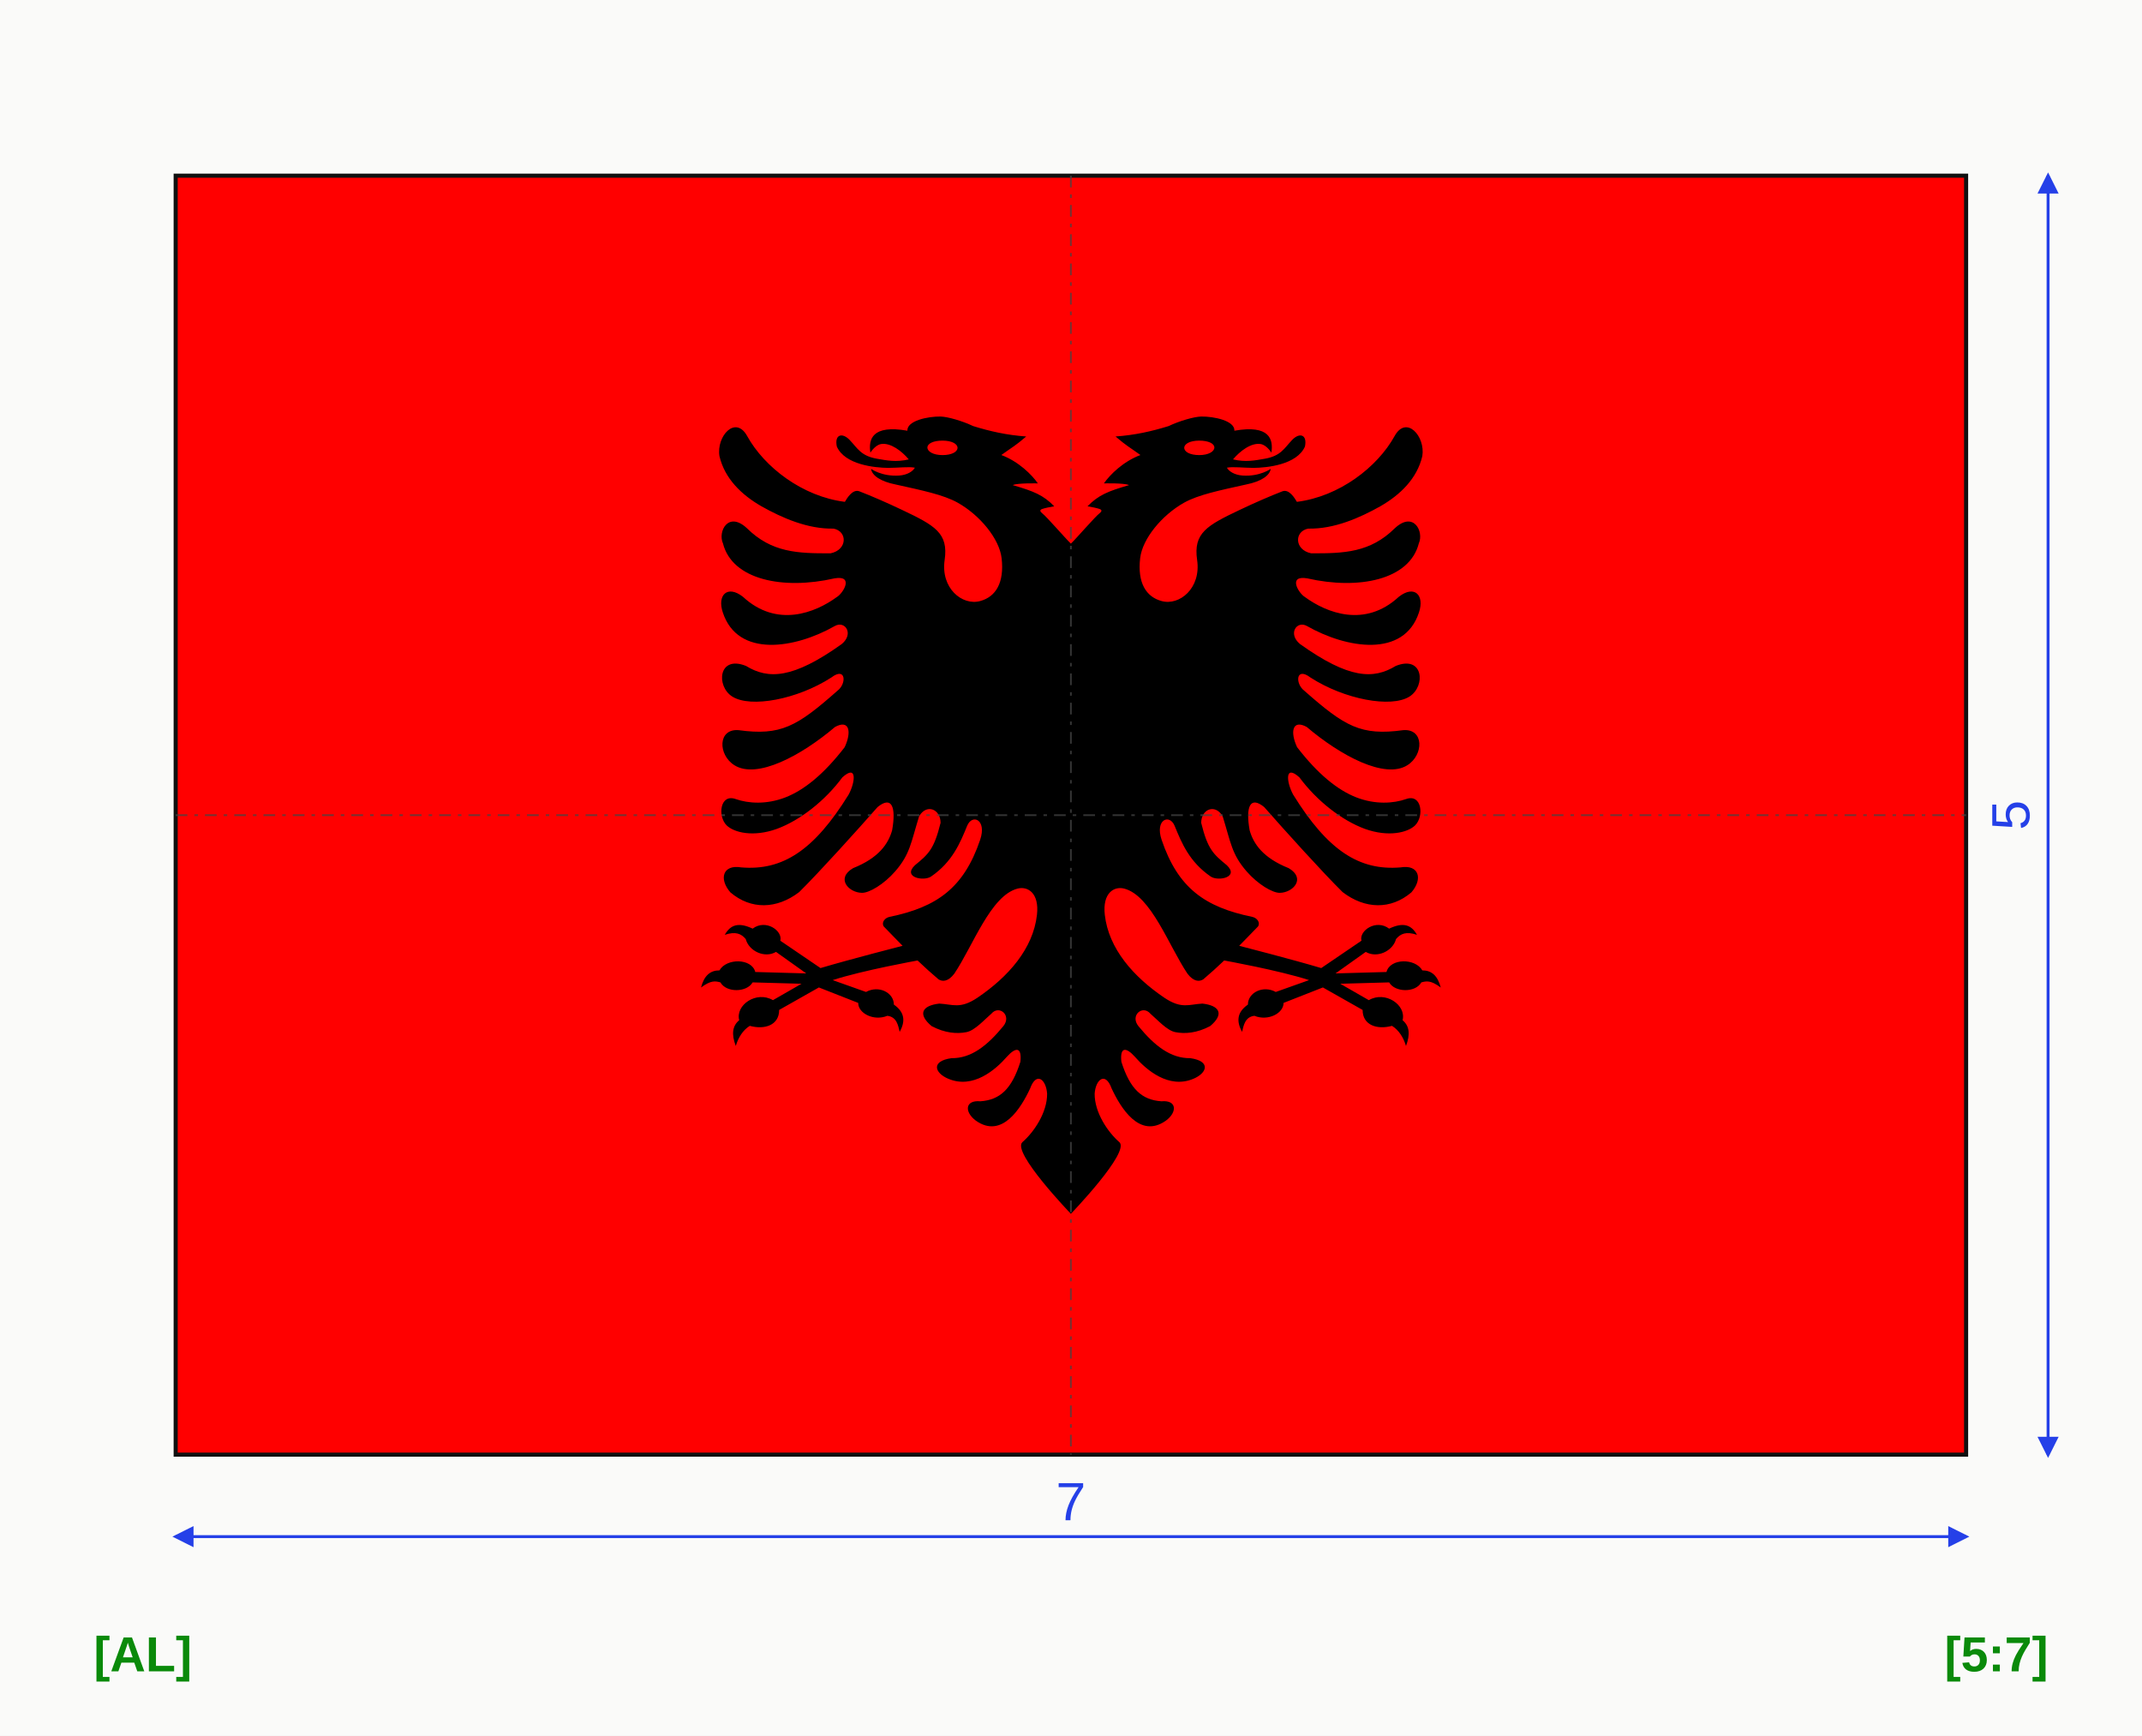
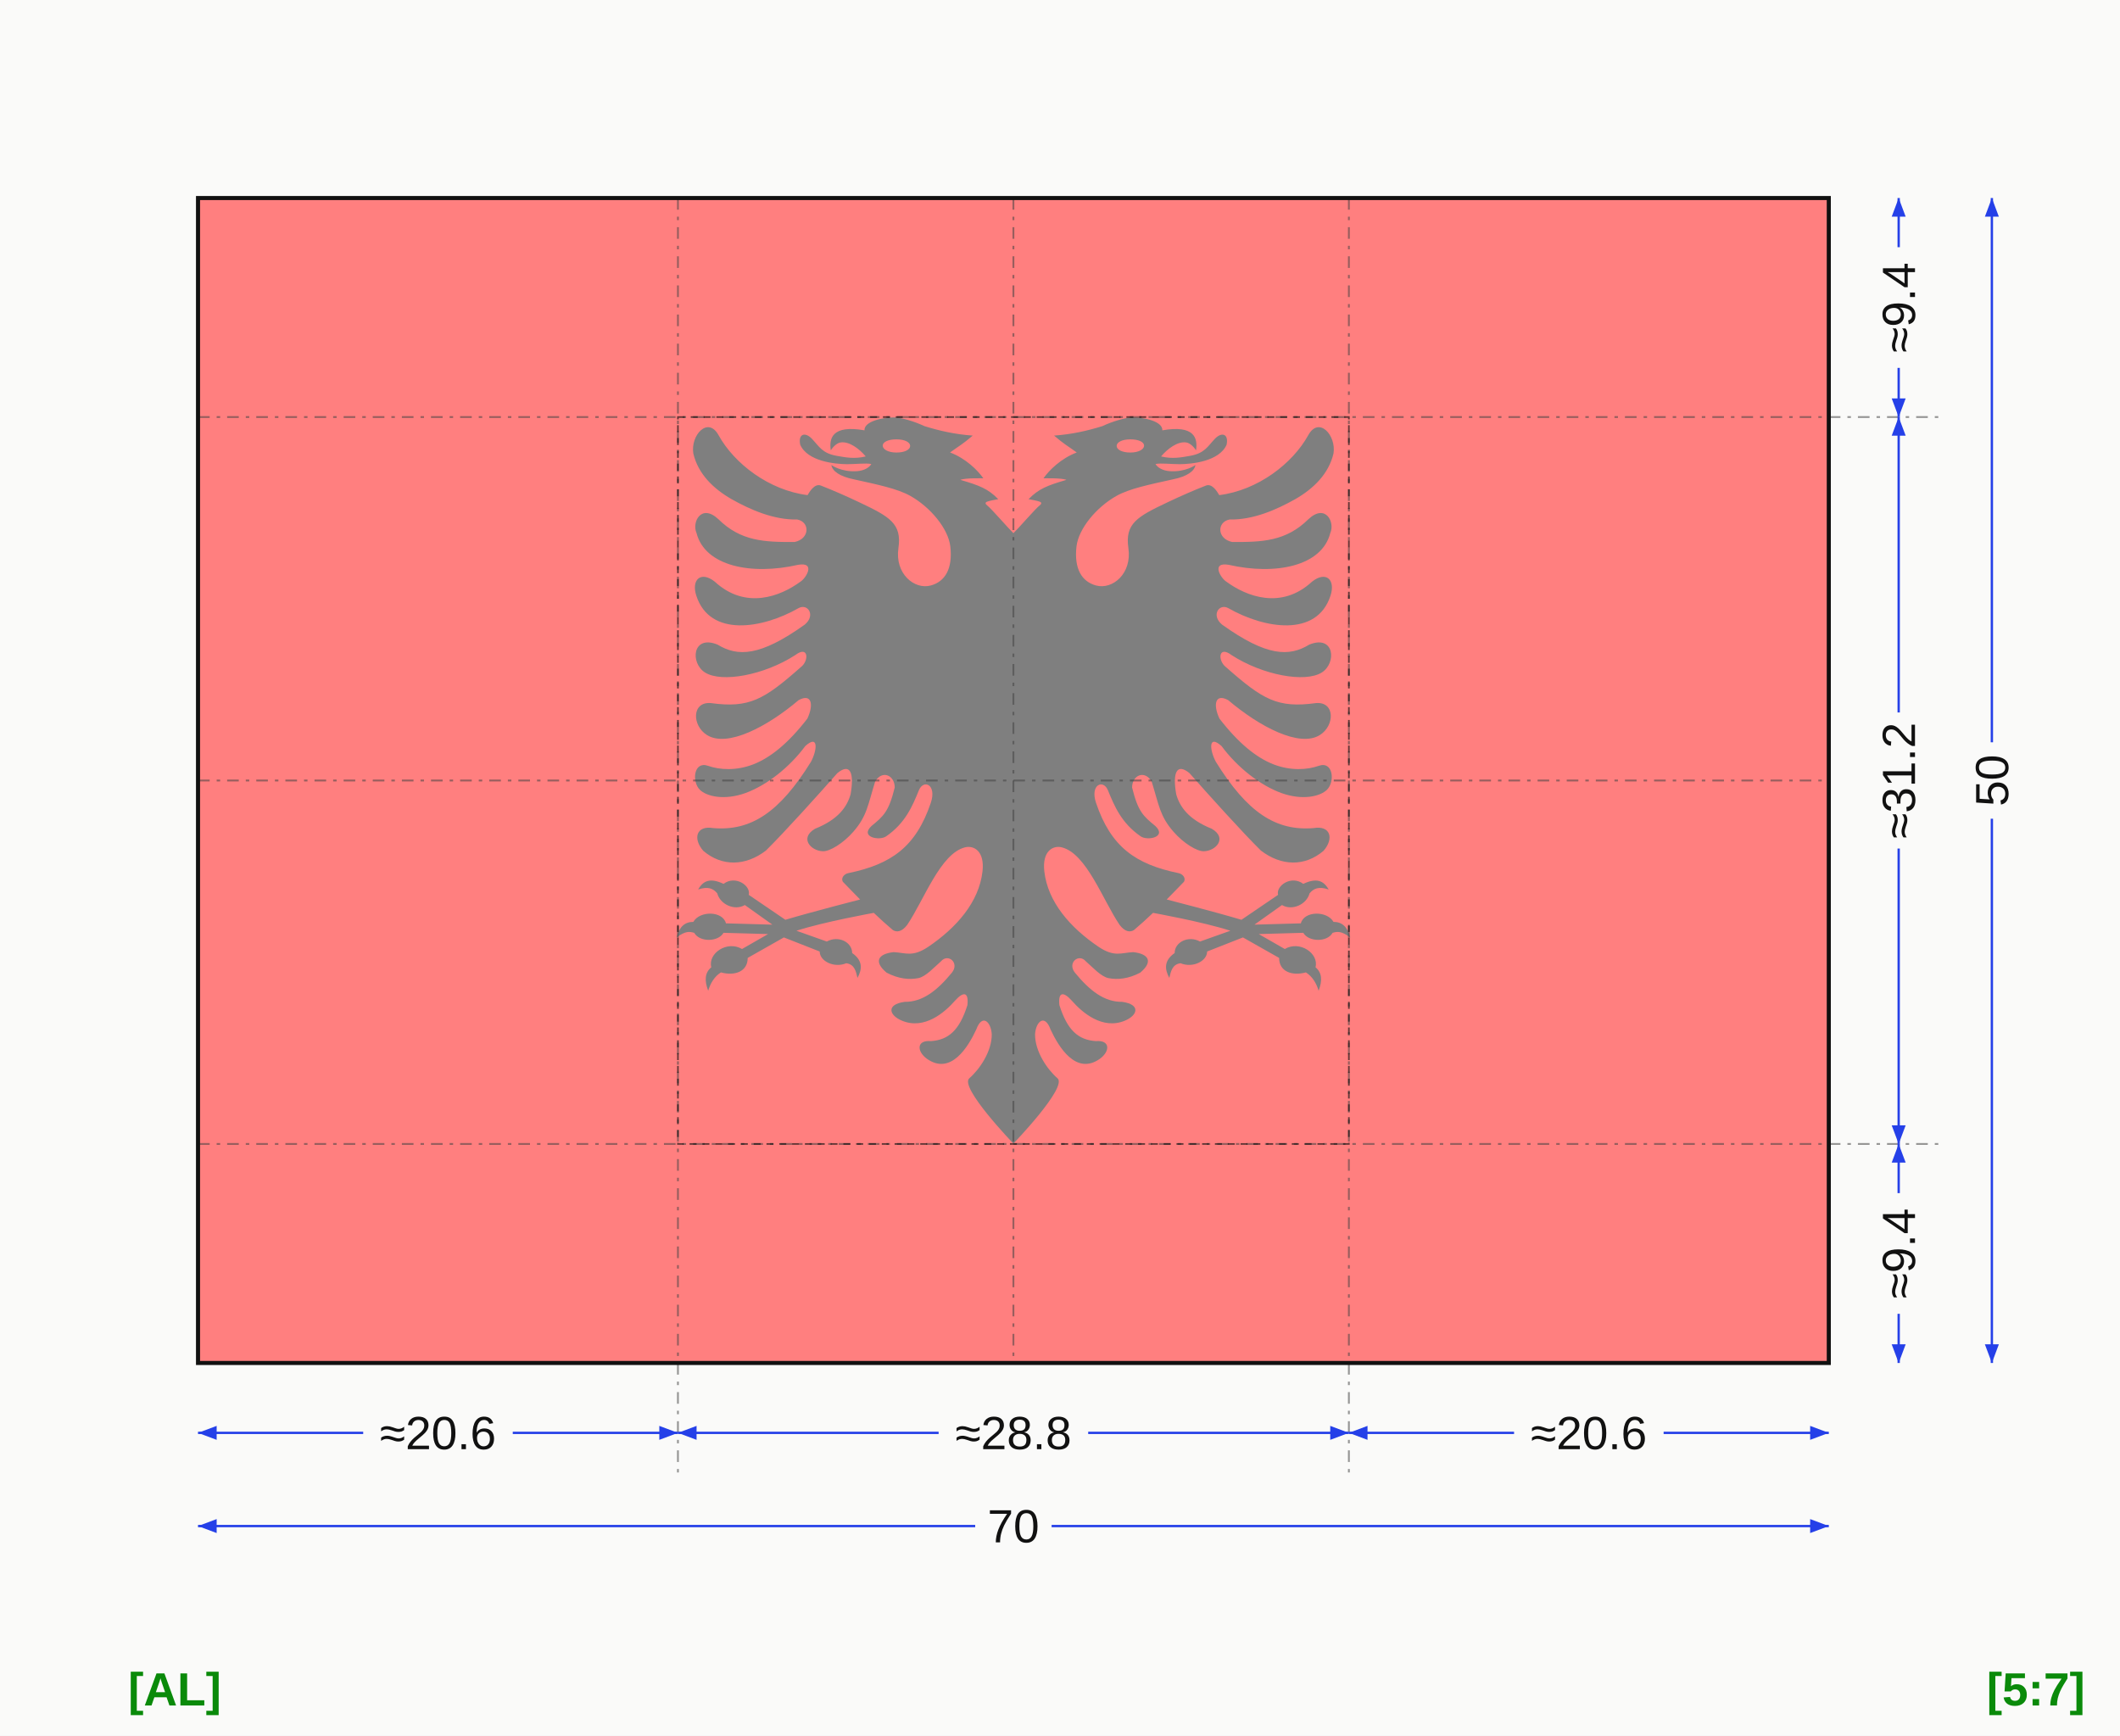
- <svg xmlns="http://www.w3.org/2000/svg" viewBox="0 0 1829 1482" font-family="Arial, Helvetica, sans-serif">
-   <rect width="1829" height="1482" fill="#FAFAF9" />
-   <svg viewBox="0 0 980 700" x="150.0" y="150.0" width="1528.8" height="1092.0" preserveAspectRatio="none">
-     <path d="M980 0H0v700h980z" fill="red" />
-     <path d="M516.51 528.944c-6.15-5.332-13.605-16.13-13.5-26.538.55-7.761 5.873-12.27 9.312-2.796 4.862 10.457 15.29 27.749 29.66 17.605 6.278-4.608 6.18-11.392-2.428-10.614-10.63-.728-17.16-6.577-21.917-21.636-.865-8.282 2.58-8.075 7.387-2.747 6.18 7.09 18.478 17.806 32.046 12.063 7.54-3.16 9.668-9.68-1.723-11.285-10.784.157-19.587-6.834-28.35-17.498-4.805-5.9 2.282-11.856 6.537-6.834 3.795 3.26 9.11 9.266 13.665 10.094 5.267 1.034 11.796.52 19.03-3.31 7.798-6.527 5.266-11.236-4.2-12.32-7.338.364-11.335 3.153-20.8-3.16-17.014-11.5-30.54-26.865-32.653-45.347-1.388-12.156 5.148-15.837 10.582-14.438 14.78 3.802 24.449 31.422 34.675 46.595 3.348 4.373 6.424 4.444 8.6 3.096 4.102-3.517 7.378-6.408 11.48-10.34 0 0 30.085 5.406 46.468 10.746l-18.242 6.483c-6.907-3.814-15.243.298-15.243 6.915-6.536 4.52-6.01 9.819-3.19 14.933.86-3.561 1.594-8.186 6.757-8.801 7.369 3.048 15.955-1.302 15.955-7.057l21.519-8.458 21.74 12.308c0 8.32 7.883 10.956 16.085 8.71 3.865 2.4 6.35 6.564 7.659 11.017 2.42-6.422 1.915-10.956-1.875-14.107 2.175-8.303-9.46-16.287-18.467-10.97l-15.64-8.98 26.77-.75c3.107 5.5 14.337 5.803 17.613 0 2.8-.767 5.166-1.255 10.625 2.803-1.72-6.566-5.068-9.373-10.09-9.373-3.816-6.761-17.626-6.73-19.62.882l-27.881.775 16.543-11.778c6.175 3.646 14.84-.407 16.575-7.03 2.462-2.927 5.498-4.302 11.474-2.316-3.08-5.455-7.42-7.083-15.258-3.38-7.15-5.418-16.574 1.153-15.144 6.608l-22.01 14.975c-15.976-4.767-44.91-12.19-44.91-12.19 3.445-3.624 6.94-6.991 10.379-10.665 1.242-2.152-.656-4.658-3.293-5.18-25.816-5.328-40.597-15.735-49.553-42.186-3.746-11.078 4.353-14.388 7.136-7.612 3.85 9.424 8.098 19.724 19.69 27.7 3.998 2.796 15.899.513 8.86-6.164-7.29-6.006-10.428-8.588-14.02-23.19 0-7.398 7.54-10.715 11.746-3.624 4.5 14.545 4.96 20.808 13.107 30.18 6.173 7.092 14.223 11.857 18.22 11.75 7.192-.1 14.432-7.87 4.813-13.511-14.125-5.642-19.287-13.353-21.366-20.708-2.274-12.833.21-19.046 7.952-12.733 10.98 12.476 31.94 35.717 42.92 46.538 12.305 9.424 26.423 9.73 37.66.157 6.432-7.404 4.15-15.372-5.921-13.667-22.726 1.918-39.935-9.367-58.817-39.862-3.697-6.884-4.71-16.771 3.445-9.416 9.41 12.733 23.13 23.554 35.89 28.212 12.806 4.602 23.38 2.06 27.481-1.968 4.943-4.942 3.643-17.392-4.91-14.39-7.038 2.484-16.957 3.104-27.28-.883-10.331-4.038-21.06-12.733-32.45-27.485-3.9-8.332-2.63-15.373 5.265-11.08 18.68 15.845 42.775 28.678 55.072 20.967 9.062-5.643 9.215-20.138-2.274-19.204-23.137 3.153-31.891-1.968-54.115-21.585-5.058-3.781-4.708-13.361 3.34-7.248 18.68 12.063 44.19 16.77 54.214 10.458 9.013-5.643 7.694-22.885-7.491-16.778-12.151 7.404-25.565 7.197-52.442-12.006-6.78-5.642-1.723-12.997 3.844-9.837 21.617 12.32 53.104 17.598 61.3-7.454 3.188-9.574-2.58-15.166-11.035-8.54-18.576 17.185-39.635 8.746-51.423.1-3.376-1.99-9.57-12.062 1.31-10.193 28.147 6.42 55.986.828 61.05-19.103 2.937-6.47-2.84-17.912-13.113-8.332-13.512 13.354-27.84 13.817-45.857 13.717-9.166-1.918-9.263-12.012-1.57-13.51 14.223.306 28.244-5.907 39.482-12.22 10.986-6.313 20.096-15.166 22.984-27.435 1.77-10.972-8.81-22.62-15.186-10.972-9.417 17.028-30.273 33.078-53.46 35.975-1.207-2.02-4.248-7.198-7.994-5.743-6.808 2.64-14.92 6.172-23.272 10.139-18.004 8.549-25.507 12.669-23.345 27.44 2.257 15.413-9.626 25.153-19.44 22.463-8.56-2.304-13.282-10.036-11.748-23.447 1.229-10.686 11.957-23.612 24.046-30.39 7.826-4.38 19.642-6.776 33.865-9.936 8.656-1.705 13.065-5.072 13.568-8.596 0 0-5.917 4.33-15.388 3.68-4.478-.32-7.478-2.29-8.608-4.3 3.293-.67 9.264.107 14.628.107 7.135-.057 23.702-1.655 28.097-11.7 1.367-6.626-2.987-7.817-7.038-3.573-4.353 4.587-6.146 8.71-14.88 10.25-5.314.935-10.63 2.02-17.466.365 3.85-4.573 9.968-9.252 15.186-8.39 1.716.286 3.997 1.87 5.824 4.716 1.116-7.248-.865-15.43-20.25-12.013.308-5.485-11.238-7.868-18.17-7.761-3.948.1-11.998 2.433-17.816 5.222-9.214 2.853-18.324 4.922-29.06 5.7 6.23 5.328 7.395 5.642 13.616 10.143-9.41 3.517-16.7 10.765-19.991 15.53 0 0 10.986-.307 13.77.934-11.496 3.36-16.659 5.379-22.733 11.592 2.127.364 5.314.984 6.682 1.505 1.423.514 1.053 1.448-.098 2.326-2.476 1.89-12.708 13.774-15.694 16.62-2.986-2.846-13.218-14.73-15.694-16.62-1.151-.878-1.521-1.812-.098-2.326 1.367-.52 4.555-1.141 6.682-1.505-6.075-6.213-11.237-8.232-22.733-11.592 2.784-1.241 13.77-.934 13.77-.934-3.293-4.765-10.582-12.013-19.992-15.53 6.222-4.501 7.387-4.815 13.616-10.144-10.735-.777-19.845-2.846-29.06-5.7-5.817-2.788-13.867-5.121-17.815-5.221-6.933-.107-18.478 2.276-18.17 7.76-19.385-3.416-21.366 4.766-20.25 12.014 1.827-2.846 4.108-4.43 5.824-4.715 5.218-.863 11.335 3.816 15.186 8.389-6.836 1.655-12.152.57-17.467-.364-8.733-1.54-10.526-5.664-14.88-10.25-4.051-4.245-8.404-3.054-7.037 3.573 4.395 10.044 20.96 11.642 28.097 11.699 5.364 0 11.335-.778 14.628-.107-1.13 2.012-4.13 3.98-8.608 4.3-9.472.65-15.388-3.68-15.388-3.68.503 3.524 4.91 6.89 13.568 8.596 14.223 3.16 26.039 5.557 33.865 9.937 12.089 6.777 22.817 19.703 24.045 30.389 1.534 13.41-3.188 21.143-11.747 23.447-9.814 2.69-21.697-7.05-19.44-22.463 2.162-14.771-5.341-18.891-23.345-27.44-8.352-3.967-16.464-7.5-23.272-10.14-3.746-1.454-6.787 3.725-7.994 5.744-23.187-2.897-44.043-18.947-53.46-35.975-6.376-11.648-16.957 0-15.186 10.972 2.888 12.27 11.998 21.122 22.984 27.435 11.238 6.313 25.259 12.526 39.482 12.22 7.693 1.498 7.596 11.592-1.57 13.51-18.018.1-32.345-.363-45.857-13.717-10.274-9.58-16.05 1.862-13.113 8.332 5.064 19.93 32.903 25.523 61.049 19.103 10.88-1.87 4.687 8.204 1.31 10.194-11.787 8.645-32.846 17.084-51.422-.1-8.454-6.627-14.224-1.035-11.035 8.539 8.196 25.052 39.683 19.774 61.3 7.454 5.567-3.16 10.624 4.195 3.844 9.837-26.877 19.203-40.29 19.41-52.442 12.006-15.185-6.107-16.504 11.135-7.491 16.778 10.023 6.313 35.533 1.605 54.213-10.458 8.05-6.113 8.398 3.467 3.34 7.248-22.223 19.617-30.977 24.738-54.114 21.585-11.49-.934-11.336 13.56-2.274 19.204 12.297 7.71 36.39-5.122 55.07-20.966 7.897-4.294 9.166 2.747 5.267 11.079-11.39 14.752-22.12 23.447-32.45 27.485-10.323 3.987-20.242 3.367-27.28.884-8.553-3.003-9.853 9.447-4.911 14.389 4.103 4.028 14.676 6.57 27.483 1.968 12.758-4.658 26.479-15.48 35.889-28.212 8.154-7.355 7.142 2.532 3.445 9.416-18.882 30.495-36.09 41.78-58.817 39.862-10.072-1.705-12.353 6.263-5.922 13.667 11.238 9.573 25.356 9.267 37.66-.157 10.98-10.821 31.94-34.062 42.92-46.538 7.743-6.313 10.227-.1 7.953 12.733-2.08 7.355-7.24 15.066-21.366 20.708-9.62 5.643-2.38 13.41 4.813 13.51 3.997.108 12.047-4.657 18.22-11.748 8.147-9.373 8.608-15.636 13.107-30.181 4.206-7.091 11.746-3.774 11.746 3.623-3.592 14.603-6.731 17.185-14.02 23.19-7.04 6.678 4.862 8.96 8.859 6.165 11.593-7.976 15.84-18.276 19.69-27.7 2.784-6.776 10.883-3.466 7.137 7.612-8.956 26.45-23.737 36.858-49.553 42.187-2.637.52-4.535 3.027-3.294 5.179 3.44 3.674 6.935 7.04 10.38 10.665 0 0-28.935 7.423-44.911 12.19l-22.01-14.975c1.43-5.455-7.993-12.026-15.144-6.61-7.839-3.701-12.178-2.073-15.258 3.382 5.976-1.986 9.012-.611 11.474 2.315 1.735 6.624 10.4 10.677 16.575 7.03l16.543 11.78-27.88-.776c-1.995-7.611-15.805-7.643-19.622-.882-5.02 0-8.37 2.807-10.09 9.373 5.46-4.058 7.827-3.57 10.626-2.803 3.276 5.803 14.506 5.5 17.612 0l26.771.75-15.64 8.98c-9.007-5.317-20.642 2.667-18.467 10.97-3.79 3.15-4.296 7.685-1.875 14.107 1.308-4.453 3.794-8.617 7.66-11.018 8.2 2.247 16.084-.388 16.084-8.71l21.74-12.307 21.52 8.458c0 5.755 8.585 10.105 15.954 7.057 5.163.615 5.897 5.24 6.757 8.8 2.82-5.113 3.346-10.412-3.19-14.932 0-6.617-8.336-10.73-15.243-6.915l-18.242-6.483c16.383-5.34 46.469-10.745 46.469-10.745 4.101 3.93 7.377 6.822 11.48 10.34 2.176 1.347 5.252 1.276 8.6-3.097 10.226-15.173 19.894-42.793 34.675-46.595 5.434-1.4 11.97 2.282 10.582 14.438-2.114 18.482-15.64 33.848-32.652 45.347-9.466 6.313-13.463 3.524-20.801 3.16-9.466 1.084-11.998 5.793-4.2 12.32 7.234 3.83 13.763 4.344 19.03 3.31 4.555-.828 9.87-6.834 13.665-10.094 4.255-5.022 11.342.934 6.536 6.834-8.762 10.664-17.565 17.655-28.35 17.498-11.39 1.605-9.262 8.125-1.722 11.285 13.568 5.743 25.865-4.972 32.046-12.063 4.806-5.328 8.252-5.535 7.387 2.747-4.758 15.059-11.287 20.908-21.917 21.636-8.608-.778-8.706 6.006-2.428 10.614 14.37 10.144 24.798-7.148 29.66-17.605 3.439-9.473 8.76-4.965 9.312 2.796.105 10.408-7.35 21.206-13.5 26.538C457.344 534.278 490 568.18 490 568.18s32.657-33.904 26.509-39.237zm43.763-383.94c-5.083 0-8.223 1.78-8.223 3.94 0 2.194 3.14 3.982 8.223 3.982 5.053 0 8.262-1.95 8.262-4.147 0-2.16-3.21-3.776-8.262-3.776zm-140.544 0c5.083 0 8.223 1.78 8.223 3.94 0 2.194-3.14 3.982-8.223 3.982-5.053 0-8.262-1.95-8.262-4.147 0-2.16 3.21-3.776 8.262-3.776z" fill-rule="evenodd" />
-   </svg>
-   <rect x="150" y="150" width="1528.8" height="1092.0" fill="none" stroke="#111" stroke-width="3.5" />
-   <line x1="914.4" y1="150.0" x2="914.4" y2="1242.0" stroke="#444" stroke-width="1.5" stroke-dasharray="10 6 3 6" opacity="0.75" />
-   <line x1="150.0" y1="696.0" x2="1678.8" y2="696.0" stroke="#444" stroke-width="1.5" stroke-dasharray="10 6 3 6" opacity="0.75" />
-   <g stroke="#2540E8" stroke-width="2.5" fill="#2540E8">
-     <line x1="150.0" y1="1312.0" x2="1678.8" y2="1312.0" />
-     <polygon points="150.0,1312.0 164.0,1305.0 164.0,1319.0" />
-     <polygon points="1678.8,1312.0 1664.8,1305.0 1664.8,1319.0" />
-     <text x="914.4" y="1298.0" font-size="46" text-anchor="middle" stroke="none">7</text>
+ <svg xmlns="http://www.w3.org/2000/svg" viewBox="0 0 1820 1490" font-family="Calibri, Arial, 'Liberation Sans', Helvetica, sans-serif">
+   <rect width="1820" height="1490" fill="#FAFAF9" />
+   <rect x="170" y="170" width="1400.0" height="1000.0" fill="#fff" />
+   <g opacity="0.5">
+     <svg viewBox="0 0 980 700" x="170.0" y="170.0" width="1400.0" height="1000.0" preserveAspectRatio="none">
+       <path d="M980 0H0v700h980z" fill="red" />
+       <path d="M516.51 528.944c-6.15-5.332-13.605-16.13-13.5-26.538.55-7.761 5.873-12.27 9.312-2.796 4.862 10.457 15.29 27.749 29.66 17.605 6.278-4.608 6.18-11.392-2.428-10.614-10.63-.728-17.16-6.577-21.917-21.636-.865-8.282 2.58-8.075 7.387-2.747 6.18 7.09 18.478 17.806 32.046 12.063 7.54-3.16 9.668-9.68-1.723-11.285-10.784.157-19.587-6.834-28.35-17.498-4.805-5.9 2.282-11.856 6.537-6.834 3.795 3.26 9.11 9.266 13.665 10.094 5.267 1.034 11.796.52 19.03-3.31 7.798-6.527 5.266-11.236-4.2-12.32-7.338.364-11.335 3.153-20.8-3.16-17.014-11.5-30.54-26.865-32.653-45.347-1.388-12.156 5.148-15.837 10.582-14.438 14.78 3.802 24.449 31.422 34.675 46.595 3.348 4.373 6.424 4.444 8.6 3.096 4.102-3.517 7.378-6.408 11.48-10.34 0 0 30.085 5.406 46.468 10.746l-18.242 6.483c-6.907-3.814-15.243.298-15.243 6.915-6.536 4.52-6.01 9.819-3.19 14.933.86-3.561 1.594-8.186 6.757-8.801 7.369 3.048 15.955-1.302 15.955-7.057l21.519-8.458 21.74 12.308c0 8.32 7.883 10.956 16.085 8.71 3.865 2.4 6.35 6.564 7.659 11.017 2.42-6.422 1.915-10.956-1.875-14.107 2.175-8.303-9.46-16.287-18.467-10.97l-15.64-8.98 26.77-.75c3.107 5.5 14.337 5.803 17.613 0 2.8-.767 5.166-1.255 10.625 2.803-1.72-6.566-5.068-9.373-10.09-9.373-3.816-6.761-17.626-6.73-19.62.882l-27.881.775 16.543-11.778c6.175 3.646 14.84-.407 16.575-7.03 2.462-2.927 5.498-4.302 11.474-2.316-3.08-5.455-7.42-7.083-15.258-3.38-7.15-5.418-16.574 1.153-15.144 6.608l-22.01 14.975c-15.976-4.767-44.91-12.19-44.91-12.19 3.445-3.624 6.94-6.991 10.379-10.665 1.242-2.152-.656-4.658-3.293-5.18-25.816-5.328-40.597-15.735-49.553-42.186-3.746-11.078 4.353-14.388 7.136-7.612 3.85 9.424 8.098 19.724 19.69 27.7 3.998 2.796 15.899.513 8.86-6.164-7.29-6.006-10.428-8.588-14.02-23.19 0-7.398 7.54-10.715 11.746-3.624 4.5 14.545 4.96 20.808 13.107 30.18 6.173 7.092 14.223 11.857 18.22 11.75 7.192-.1 14.432-7.87 4.813-13.511-14.125-5.642-19.287-13.353-21.366-20.708-2.274-12.833.21-19.046 7.952-12.733 10.98 12.476 31.94 35.717 42.92 46.538 12.305 9.424 26.423 9.73 37.66.157 6.432-7.404 4.15-15.372-5.921-13.667-22.726 1.918-39.935-9.367-58.817-39.862-3.697-6.884-4.71-16.771 3.445-9.416 9.41 12.733 23.13 23.554 35.89 28.212 12.806 4.602 23.38 2.06 27.481-1.968 4.943-4.942 3.643-17.392-4.91-14.39-7.038 2.484-16.957 3.104-27.28-.883-10.331-4.038-21.06-12.733-32.45-27.485-3.9-8.332-2.63-15.373 5.265-11.08 18.68 15.845 42.775 28.678 55.072 20.967 9.062-5.643 9.215-20.138-2.274-19.204-23.137 3.153-31.891-1.968-54.115-21.585-5.058-3.781-4.708-13.361 3.34-7.248 18.68 12.063 44.19 16.77 54.214 10.458 9.013-5.643 7.694-22.885-7.491-16.778-12.151 7.404-25.565 7.197-52.442-12.006-6.78-5.642-1.723-12.997 3.844-9.837 21.617 12.32 53.104 17.598 61.3-7.454 3.188-9.574-2.58-15.166-11.035-8.54-18.576 17.185-39.635 8.746-51.423.1-3.376-1.99-9.57-12.062 1.31-10.193 28.147 6.42 55.986.828 61.05-19.103 2.937-6.47-2.84-17.912-13.113-8.332-13.512 13.354-27.84 13.817-45.857 13.717-9.166-1.918-9.263-12.012-1.57-13.51 14.223.306 28.244-5.907 39.482-12.22 10.986-6.313 20.096-15.166 22.984-27.435 1.77-10.972-8.81-22.62-15.186-10.972-9.417 17.028-30.273 33.078-53.46 35.975-1.207-2.02-4.248-7.198-7.994-5.743-6.808 2.64-14.92 6.172-23.272 10.139-18.004 8.549-25.507 12.669-23.345 27.44 2.257 15.413-9.626 25.153-19.44 22.463-8.56-2.304-13.282-10.036-11.748-23.447 1.229-10.686 11.957-23.612 24.046-30.39 7.826-4.38 19.642-6.776 33.865-9.936 8.656-1.705 13.065-5.072 13.568-8.596 0 0-5.917 4.33-15.388 3.68-4.478-.32-7.478-2.29-8.608-4.3 3.293-.67 9.264.107 14.628.107 7.135-.057 23.702-1.655 28.097-11.7 1.367-6.626-2.987-7.817-7.038-3.573-4.353 4.587-6.146 8.71-14.88 10.25-5.314.935-10.63 2.02-17.466.365 3.85-4.573 9.968-9.252 15.186-8.39 1.716.286 3.997 1.87 5.824 4.716 1.116-7.248-.865-15.43-20.25-12.013.308-5.485-11.238-7.868-18.17-7.761-3.948.1-11.998 2.433-17.816 5.222-9.214 2.853-18.324 4.922-29.06 5.7 6.23 5.328 7.395 5.642 13.616 10.143-9.41 3.517-16.7 10.765-19.991 15.53 0 0 10.986-.307 13.77.934-11.496 3.36-16.659 5.379-22.733 11.592 2.127.364 5.314.984 6.682 1.505 1.423.514 1.053 1.448-.098 2.326-2.476 1.89-12.708 13.774-15.694 16.62-2.986-2.846-13.218-14.73-15.694-16.62-1.151-.878-1.521-1.812-.098-2.326 1.367-.52 4.555-1.141 6.682-1.505-6.075-6.213-11.237-8.232-22.733-11.592 2.784-1.241 13.77-.934 13.77-.934-3.293-4.765-10.582-12.013-19.992-15.53 6.222-4.501 7.387-4.815 13.616-10.144-10.735-.777-19.845-2.846-29.06-5.7-5.817-2.788-13.867-5.121-17.815-5.221-6.933-.107-18.478 2.276-18.17 7.76-19.385-3.416-21.366 4.766-20.25 12.014 1.827-2.846 4.108-4.43 5.824-4.715 5.218-.863 11.335 3.816 15.186 8.389-6.836 1.655-12.152.57-17.467-.364-8.733-1.54-10.526-5.664-14.88-10.25-4.051-4.245-8.404-3.054-7.037 3.573 4.395 10.044 20.96 11.642 28.097 11.699 5.364 0 11.335-.778 14.628-.107-1.13 2.012-4.13 3.98-8.608 4.3-9.472.65-15.388-3.68-15.388-3.68.503 3.524 4.91 6.89 13.568 8.596 14.223 3.16 26.039 5.557 33.865 9.937 12.089 6.777 22.817 19.703 24.045 30.389 1.534 13.41-3.188 21.143-11.747 23.447-9.814 2.69-21.697-7.05-19.44-22.463 2.162-14.771-5.341-18.891-23.345-27.44-8.352-3.967-16.464-7.5-23.272-10.14-3.746-1.454-6.787 3.725-7.994 5.744-23.187-2.897-44.043-18.947-53.46-35.975-6.376-11.648-16.957 0-15.186 10.972 2.888 12.27 11.998 21.122 22.984 27.435 11.238 6.313 25.259 12.526 39.482 12.22 7.693 1.498 7.596 11.592-1.57 13.51-18.018.1-32.345-.363-45.857-13.717-10.274-9.58-16.05 1.862-13.113 8.332 5.064 19.93 32.903 25.523 61.049 19.103 10.88-1.87 4.687 8.204 1.31 10.194-11.787 8.645-32.846 17.084-51.422-.1-8.454-6.627-14.224-1.035-11.035 8.539 8.196 25.052 39.683 19.774 61.3 7.454 5.567-3.16 10.624 4.195 3.844 9.837-26.877 19.203-40.29 19.41-52.442 12.006-15.185-6.107-16.504 11.135-7.491 16.778 10.023 6.313 35.533 1.605 54.213-10.458 8.05-6.113 8.398 3.467 3.34 7.248-22.223 19.617-30.977 24.738-54.114 21.585-11.49-.934-11.336 13.56-2.274 19.204 12.297 7.71 36.39-5.122 55.07-20.966 7.897-4.294 9.166 2.747 5.267 11.079-11.39 14.752-22.12 23.447-32.45 27.485-10.323 3.987-20.242 3.367-27.28.884-8.553-3.003-9.853 9.447-4.911 14.389 4.103 4.028 14.676 6.57 27.483 1.968 12.758-4.658 26.479-15.48 35.889-28.212 8.154-7.355 7.142 2.532 3.445 9.416-18.882 30.495-36.09 41.78-58.817 39.862-10.072-1.705-12.353 6.263-5.922 13.667 11.238 9.573 25.356 9.267 37.66-.157 10.98-10.821 31.94-34.062 42.92-46.538 7.743-6.313 10.227-.1 7.953 12.733-2.08 7.355-7.24 15.066-21.366 20.708-9.62 5.643-2.38 13.41 4.813 13.51 3.997.108 12.047-4.657 18.22-11.748 8.147-9.373 8.608-15.636 13.107-30.181 4.206-7.091 11.746-3.774 11.746 3.623-3.592 14.603-6.731 17.185-14.02 23.19-7.04 6.678 4.862 8.96 8.859 6.165 11.593-7.976 15.84-18.276 19.69-27.7 2.784-6.776 10.883-3.466 7.137 7.612-8.956 26.45-23.737 36.858-49.553 42.187-2.637.52-4.535 3.027-3.294 5.179 3.44 3.674 6.935 7.04 10.38 10.665 0 0-28.935 7.423-44.911 12.19l-22.01-14.975c1.43-5.455-7.993-12.026-15.144-6.61-7.839-3.701-12.178-2.073-15.258 3.382 5.976-1.986 9.012-.611 11.474 2.315 1.735 6.624 10.4 10.677 16.575 7.03l16.543 11.78-27.88-.776c-1.995-7.611-15.805-7.643-19.622-.882-5.02 0-8.37 2.807-10.09 9.373 5.46-4.058 7.827-3.57 10.626-2.803 3.276 5.803 14.506 5.5 17.612 0l26.771.75-15.64 8.98c-9.007-5.317-20.642 2.667-18.467 10.97-3.79 3.15-4.296 7.685-1.875 14.107 1.308-4.453 3.794-8.617 7.66-11.018 8.2 2.247 16.084-.388 16.084-8.71l21.74-12.307 21.52 8.458c0 5.755 8.585 10.105 15.954 7.057 5.163.615 5.897 5.24 6.757 8.8 2.82-5.113 3.346-10.412-3.19-14.932 0-6.617-8.336-10.73-15.243-6.915l-18.242-6.483c16.383-5.34 46.469-10.745 46.469-10.745 4.101 3.93 7.377 6.822 11.48 10.34 2.176 1.347 5.252 1.276 8.6-3.097 10.226-15.173 19.894-42.793 34.675-46.595 5.434-1.4 11.97 2.282 10.582 14.438-2.114 18.482-15.64 33.848-32.652 45.347-9.466 6.313-13.463 3.524-20.801 3.16-9.466 1.084-11.998 5.793-4.2 12.32 7.234 3.83 13.763 4.344 19.03 3.31 4.555-.828 9.87-6.834 13.665-10.094 4.255-5.022 11.342.934 6.536 6.834-8.762 10.664-17.565 17.655-28.35 17.498-11.39 1.605-9.262 8.125-1.722 11.285 13.568 5.743 25.865-4.972 32.046-12.063 4.806-5.328 8.252-5.535 7.387 2.747-4.758 15.059-11.287 20.908-21.917 21.636-8.608-.778-8.706 6.006-2.428 10.614 14.37 10.144 24.798-7.148 29.66-17.605 3.439-9.473 8.76-4.965 9.312 2.796.105 10.408-7.35 21.206-13.5 26.538C457.344 534.278 490 568.18 490 568.18s32.657-33.904 26.509-39.237zm43.763-383.94c-5.083 0-8.223 1.78-8.223 3.94 0 2.194 3.14 3.982 8.223 3.982 5.053 0 8.262-1.95 8.262-4.147 0-2.16-3.21-3.776-8.262-3.776zm-140.544 0c5.083 0 8.223 1.78 8.223 3.94 0 2.194-3.14 3.982-8.223 3.982-5.053 0-8.262-1.95-8.262-4.147 0-2.16 3.21-3.776 8.262-3.776z" fill-rule="evenodd" />
+     </svg>
  </g>
-   <g stroke="#2540E8" stroke-width="2.5" fill="#2540E8">
-     <line x1="1748.8" y1="150.0" x2="1748.8" y2="1242.0" />
-     <polygon points="1748.8,150.0 1741.8,164.0 1755.8,164.0" />
-     <polygon points="1748.8,1242.0 1741.8,1228.0 1755.8,1228.0" />
-     <text x="1732.8" y="696.0" font-size="46" text-anchor="middle" transform="rotate(-90 1732.8 696.0)" stroke="none">5</text>
+   <line x1="582.0" y1="170.0" x2="582.0" y2="1265.0" stroke="#444" stroke-width="1.6" stroke-dasharray="10 6 3 6" opacity="0.55" />
+   <line x1="870.0" y1="170.0" x2="870.0" y2="1170.0" stroke="#444" stroke-width="1.6" stroke-dasharray="10 6 3 6" opacity="0.55" />
+   <line x1="1158.0" y1="170.0" x2="1158.0" y2="1265.0" stroke="#444" stroke-width="1.6" stroke-dasharray="10 6 3 6" opacity="0.55" />
+   <line x1="170.0" y1="358.0" x2="1665.0" y2="358.0" stroke="#444" stroke-width="1.6" stroke-dasharray="10 6 3 6" opacity="0.55" />
+   <line x1="170.0" y1="670.0" x2="1570.0" y2="670.0" stroke="#444" stroke-width="1.6" stroke-dasharray="10 6 3 6" opacity="0.55" />
+   <line x1="170.0" y1="982.0" x2="1665.0" y2="982.0" stroke="#444" stroke-width="1.6" stroke-dasharray="10 6 3 6" opacity="0.55" />
+   <rect x="582.0" y="358.0" width="576.0" height="624.0" fill="none" stroke="#111" stroke-width="1.4" stroke-dasharray="6 5" opacity="0.65" />
+   <rect x="170" y="170" width="1400.0" height="1000.0" fill="none" stroke="#111" stroke-width="3.5" />
+   <g stroke="#2540E8" fill="#2540E8" stroke-width="2">
+     <line x1="170.0" y1="1230.0" x2="311.8" y2="1230.0" />
+     <line x1="440.2" y1="1230.0" x2="582.0" y2="1230.0" />
+     <polygon stroke="none" points="170.0,1230.0 186.0,1236.0 186.0,1224.0" />
+     <polygon stroke="none" points="582.0,1230.0 566.0,1224.0 566.0,1236.0" />
  </g>
-   <text x="80" y="1427" font-size="42" font-weight="700" fill="#0A8A0A">[AL]</text>
-   <text x="1749" y="1427" font-size="42" font-weight="700" fill="#0A8A0A" text-anchor="end">[5:7]</text>
+   <text x="376.0" y="1244.0" font-size="40" text-anchor="middle" fill="#111" transform="rotate(0.00 376.0 1230.0)">≈20.6</text>
+   <g stroke="#2540E8" fill="#2540E8" stroke-width="2">
+     <line x1="582.0" y1="1230.0" x2="805.8" y2="1230.0" />
+     <line x1="934.2" y1="1230.0" x2="1158.0" y2="1230.0" />
+     <polygon stroke="none" points="582.0,1230.0 598.0,1236.0 598.0,1224.0" />
+     <polygon stroke="none" points="1158.0,1230.0 1142.0,1224.0 1142.0,1236.0" />
+   </g>
+   <text x="870.0" y="1244.0" font-size="40" text-anchor="middle" fill="#111" transform="rotate(0.00 870.0 1230.0)">≈28.8</text>
+   <g stroke="#2540E8" fill="#2540E8" stroke-width="2">
+     <line x1="1158.0" y1="1230.0" x2="1299.8" y2="1230.0" />
+     <line x1="1428.2" y1="1230.0" x2="1570.0" y2="1230.0" />
+     <polygon stroke="none" points="1158.0,1230.0 1174.0,1236.0 1174.0,1224.0" />
+     <polygon stroke="none" points="1570.0,1230.0 1554.0,1224.0 1554.0,1236.0" />
+   </g>
+   <text x="1364.0" y="1244.0" font-size="40" text-anchor="middle" fill="#111" transform="rotate(0.00 1364.0 1230.0)">≈20.6</text>
+   <g stroke="#2540E8" fill="#2540E8" stroke-width="2">
+     <line x1="1630.0" y1="170.0" x2="1630.0" y2="212.2" />
+     <line x1="1630.0" y1="315.8" x2="1630.0" y2="358.0" />
+     <polygon stroke="none" points="1630.0,170.0 1624.0,186.0 1636.0,186.0" />
+     <polygon stroke="none" points="1630.0,358.0 1636.0,342.0 1624.0,342.0" />
+   </g>
+   <text x="1630.0" y="278.0" font-size="40" text-anchor="middle" fill="#111" transform="rotate(-90.00 1630.0 264.0)">≈9.4</text>
+   <g stroke="#2540E8" fill="#2540E8" stroke-width="2">
+     <line x1="1630.0" y1="358.0" x2="1630.0" y2="611.6" />
+     <line x1="1630.0" y1="728.4" x2="1630.0" y2="982.0" />
+     <polygon stroke="none" points="1630.0,358.0 1624.0,374.0 1636.0,374.0" />
+     <polygon stroke="none" points="1630.0,982.0 1636.0,966.0 1624.0,966.0" />
+   </g>
+   <text x="1630.0" y="684.0" font-size="40" text-anchor="middle" fill="#111" transform="rotate(-90.00 1630.0 670.0)">≈31.2</text>
+   <g stroke="#2540E8" fill="#2540E8" stroke-width="2">
+     <line x1="1630.0" y1="982.0" x2="1630.0" y2="1024.2" />
+     <line x1="1630.0" y1="1127.8" x2="1630.0" y2="1170.0" />
+     <polygon stroke="none" points="1630.0,982.0 1624.0,998.0 1636.0,998.0" />
+     <polygon stroke="none" points="1630.0,1170.0 1636.0,1154.0 1624.0,1154.0" />
+   </g>
+   <text x="1630.0" y="1090.0" font-size="40" text-anchor="middle" fill="#111" transform="rotate(-90.00 1630.0 1076.0)">≈9.4</text>
+   <g stroke="#2540E8" fill="#2540E8" stroke-width="2">
+     <line x1="170.0" y1="1310.0" x2="837.2" y2="1310.0" />
+     <line x1="902.8" y1="1310.0" x2="1570.0" y2="1310.0" />
+     <polygon stroke="none" points="170.0,1310.0 186.0,1316.0 186.0,1304.0" />
+     <polygon stroke="none" points="1570.0,1310.0 1554.0,1304.0 1554.0,1316.0" />
+   </g>
+   <text x="870.0" y="1324.0" font-size="40" text-anchor="middle" fill="#111" transform="rotate(0.00 870.0 1310.0)">70</text>
+   <g stroke="#2540E8" fill="#2540E8" stroke-width="2">
+     <line x1="1710.0" y1="170.0" x2="1710.0" y2="637.2" />
+     <line x1="1710.0" y1="702.8" x2="1710.0" y2="1170.0" />
+     <polygon stroke="none" points="1710.0,170.0 1704.0,186.0 1716.0,186.0" />
+     <polygon stroke="none" points="1710.0,1170.0 1716.0,1154.0 1704.0,1154.0" />
+   </g>
+   <text x="1710.0" y="684.0" font-size="40" text-anchor="middle" fill="#111" transform="rotate(-90.00 1710.0 670.0)">50</text>
+   <text x="110" y="1464" font-size="40" font-weight="700" fill="#0A8A0A">[AL]</text>
+   <text x="1790" y="1464" font-size="40" font-weight="700" fill="#0A8A0A" text-anchor="end">[5:7]</text>
</svg>
